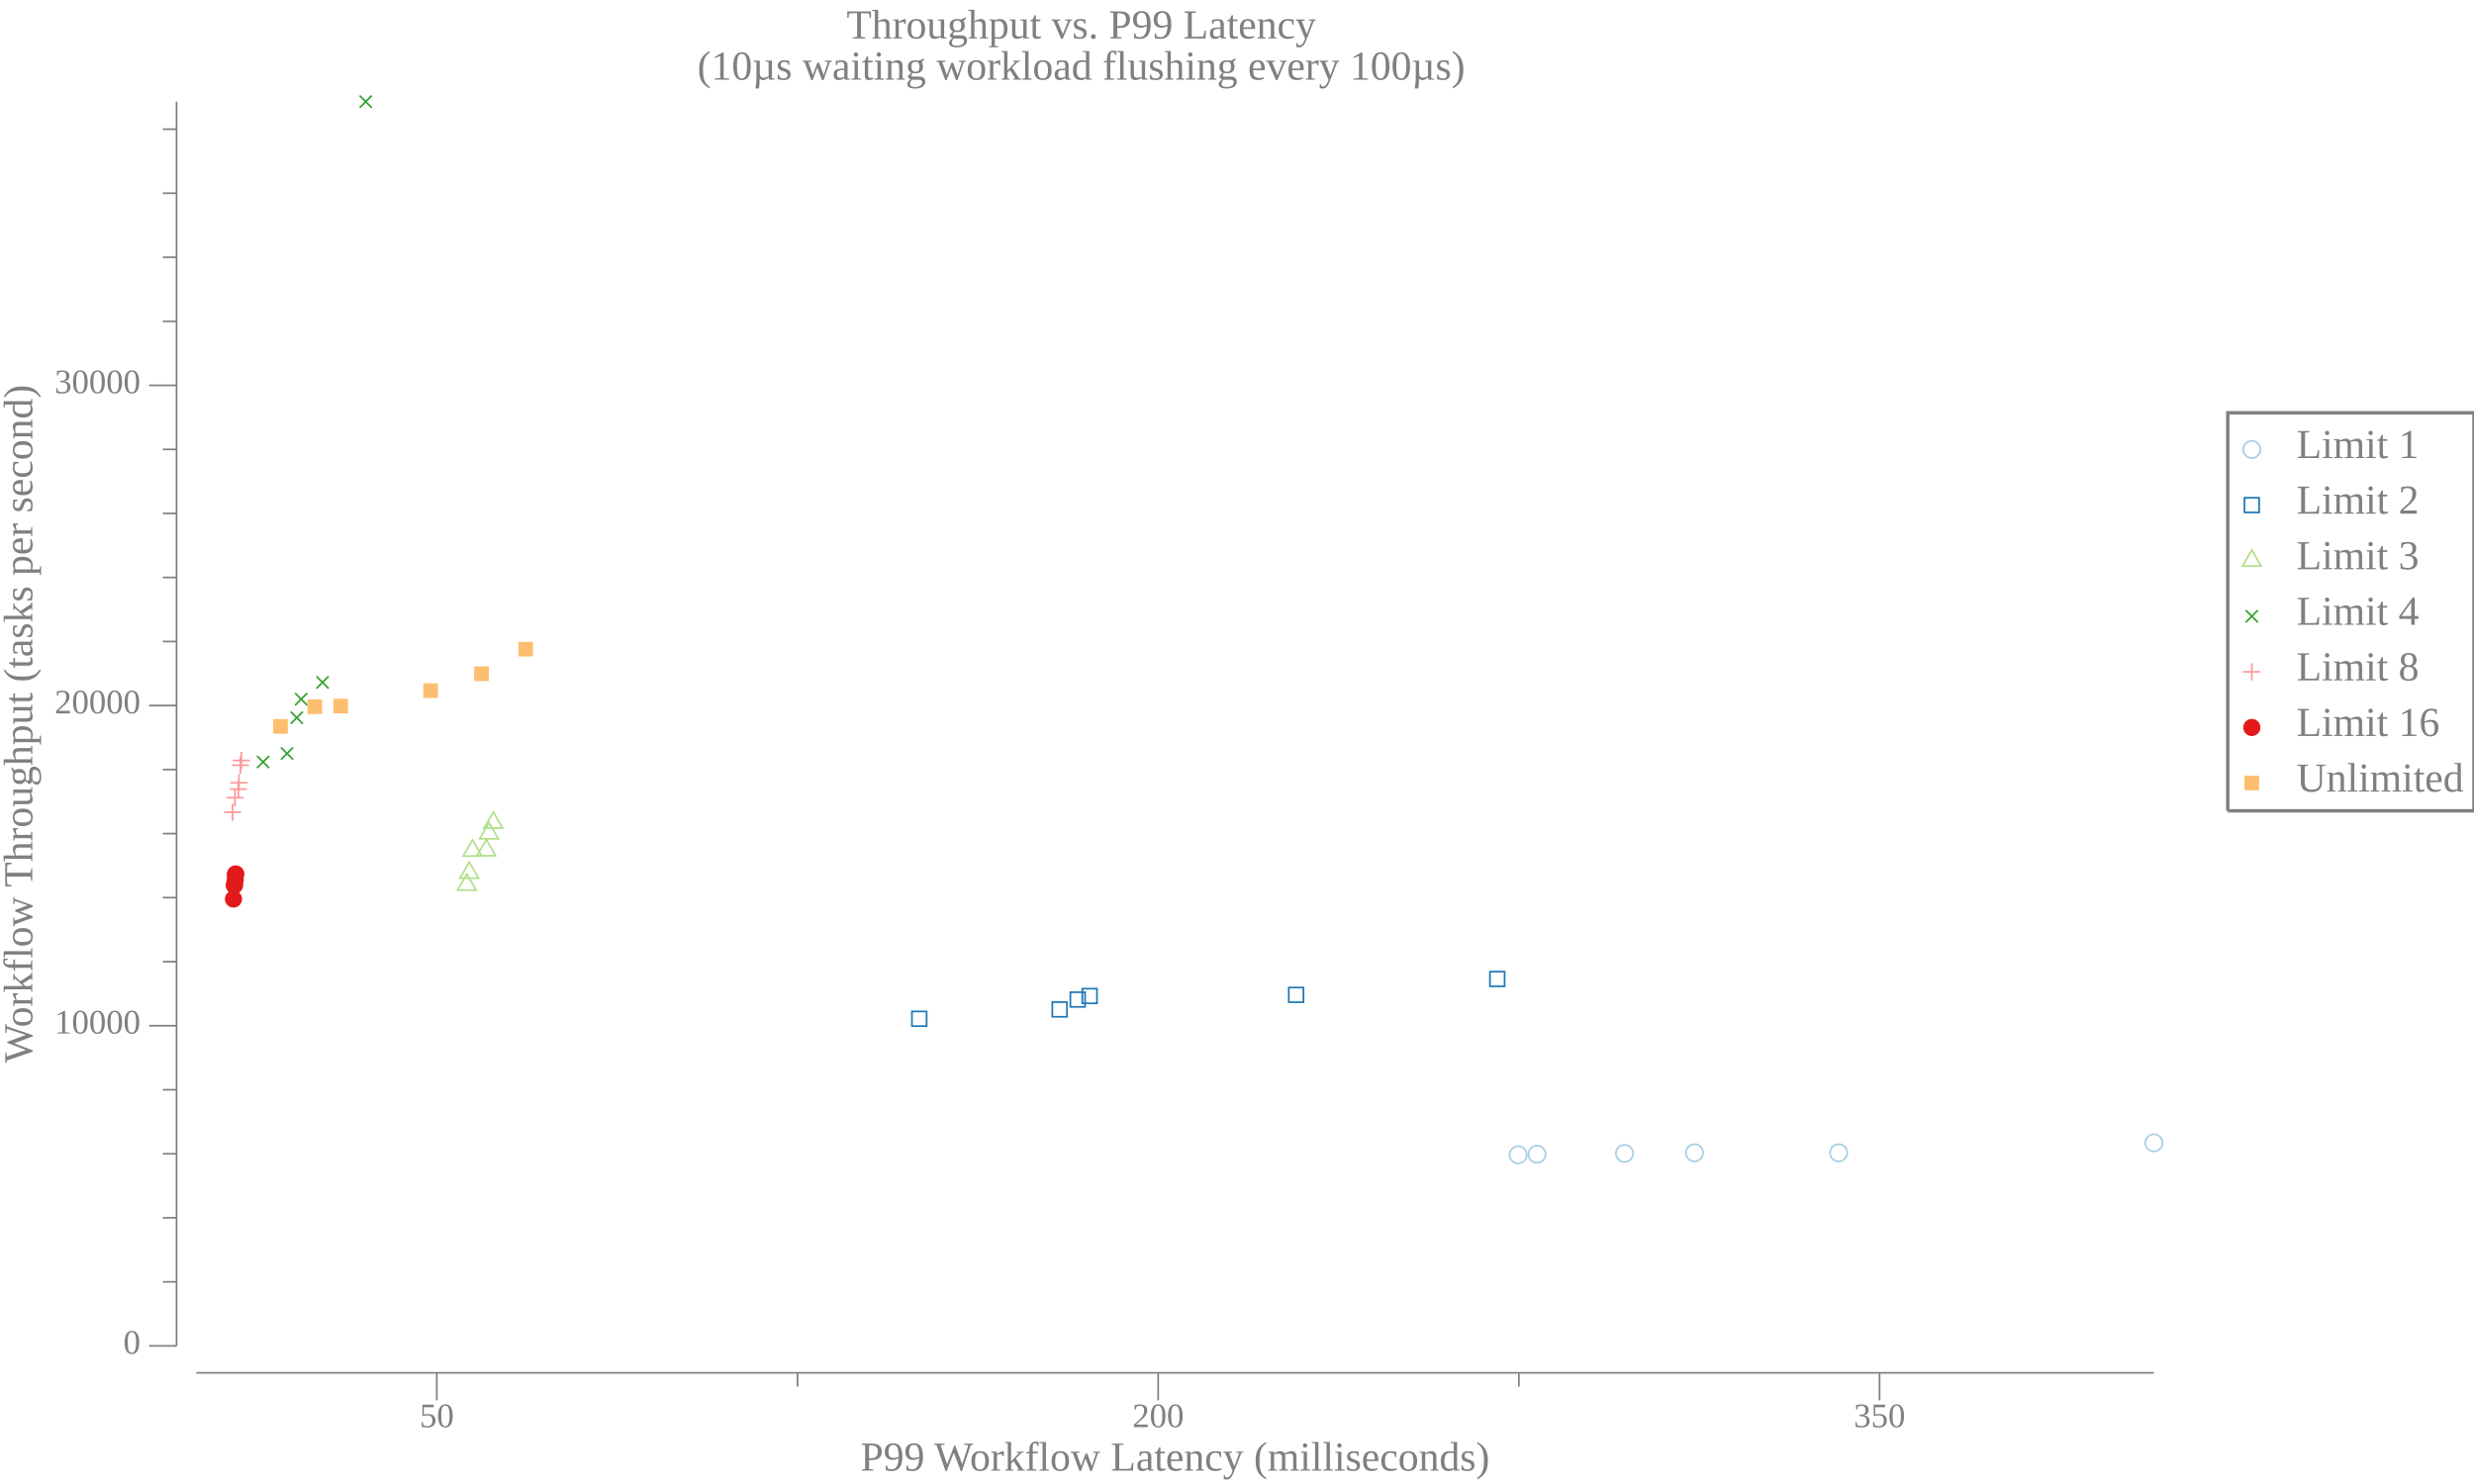
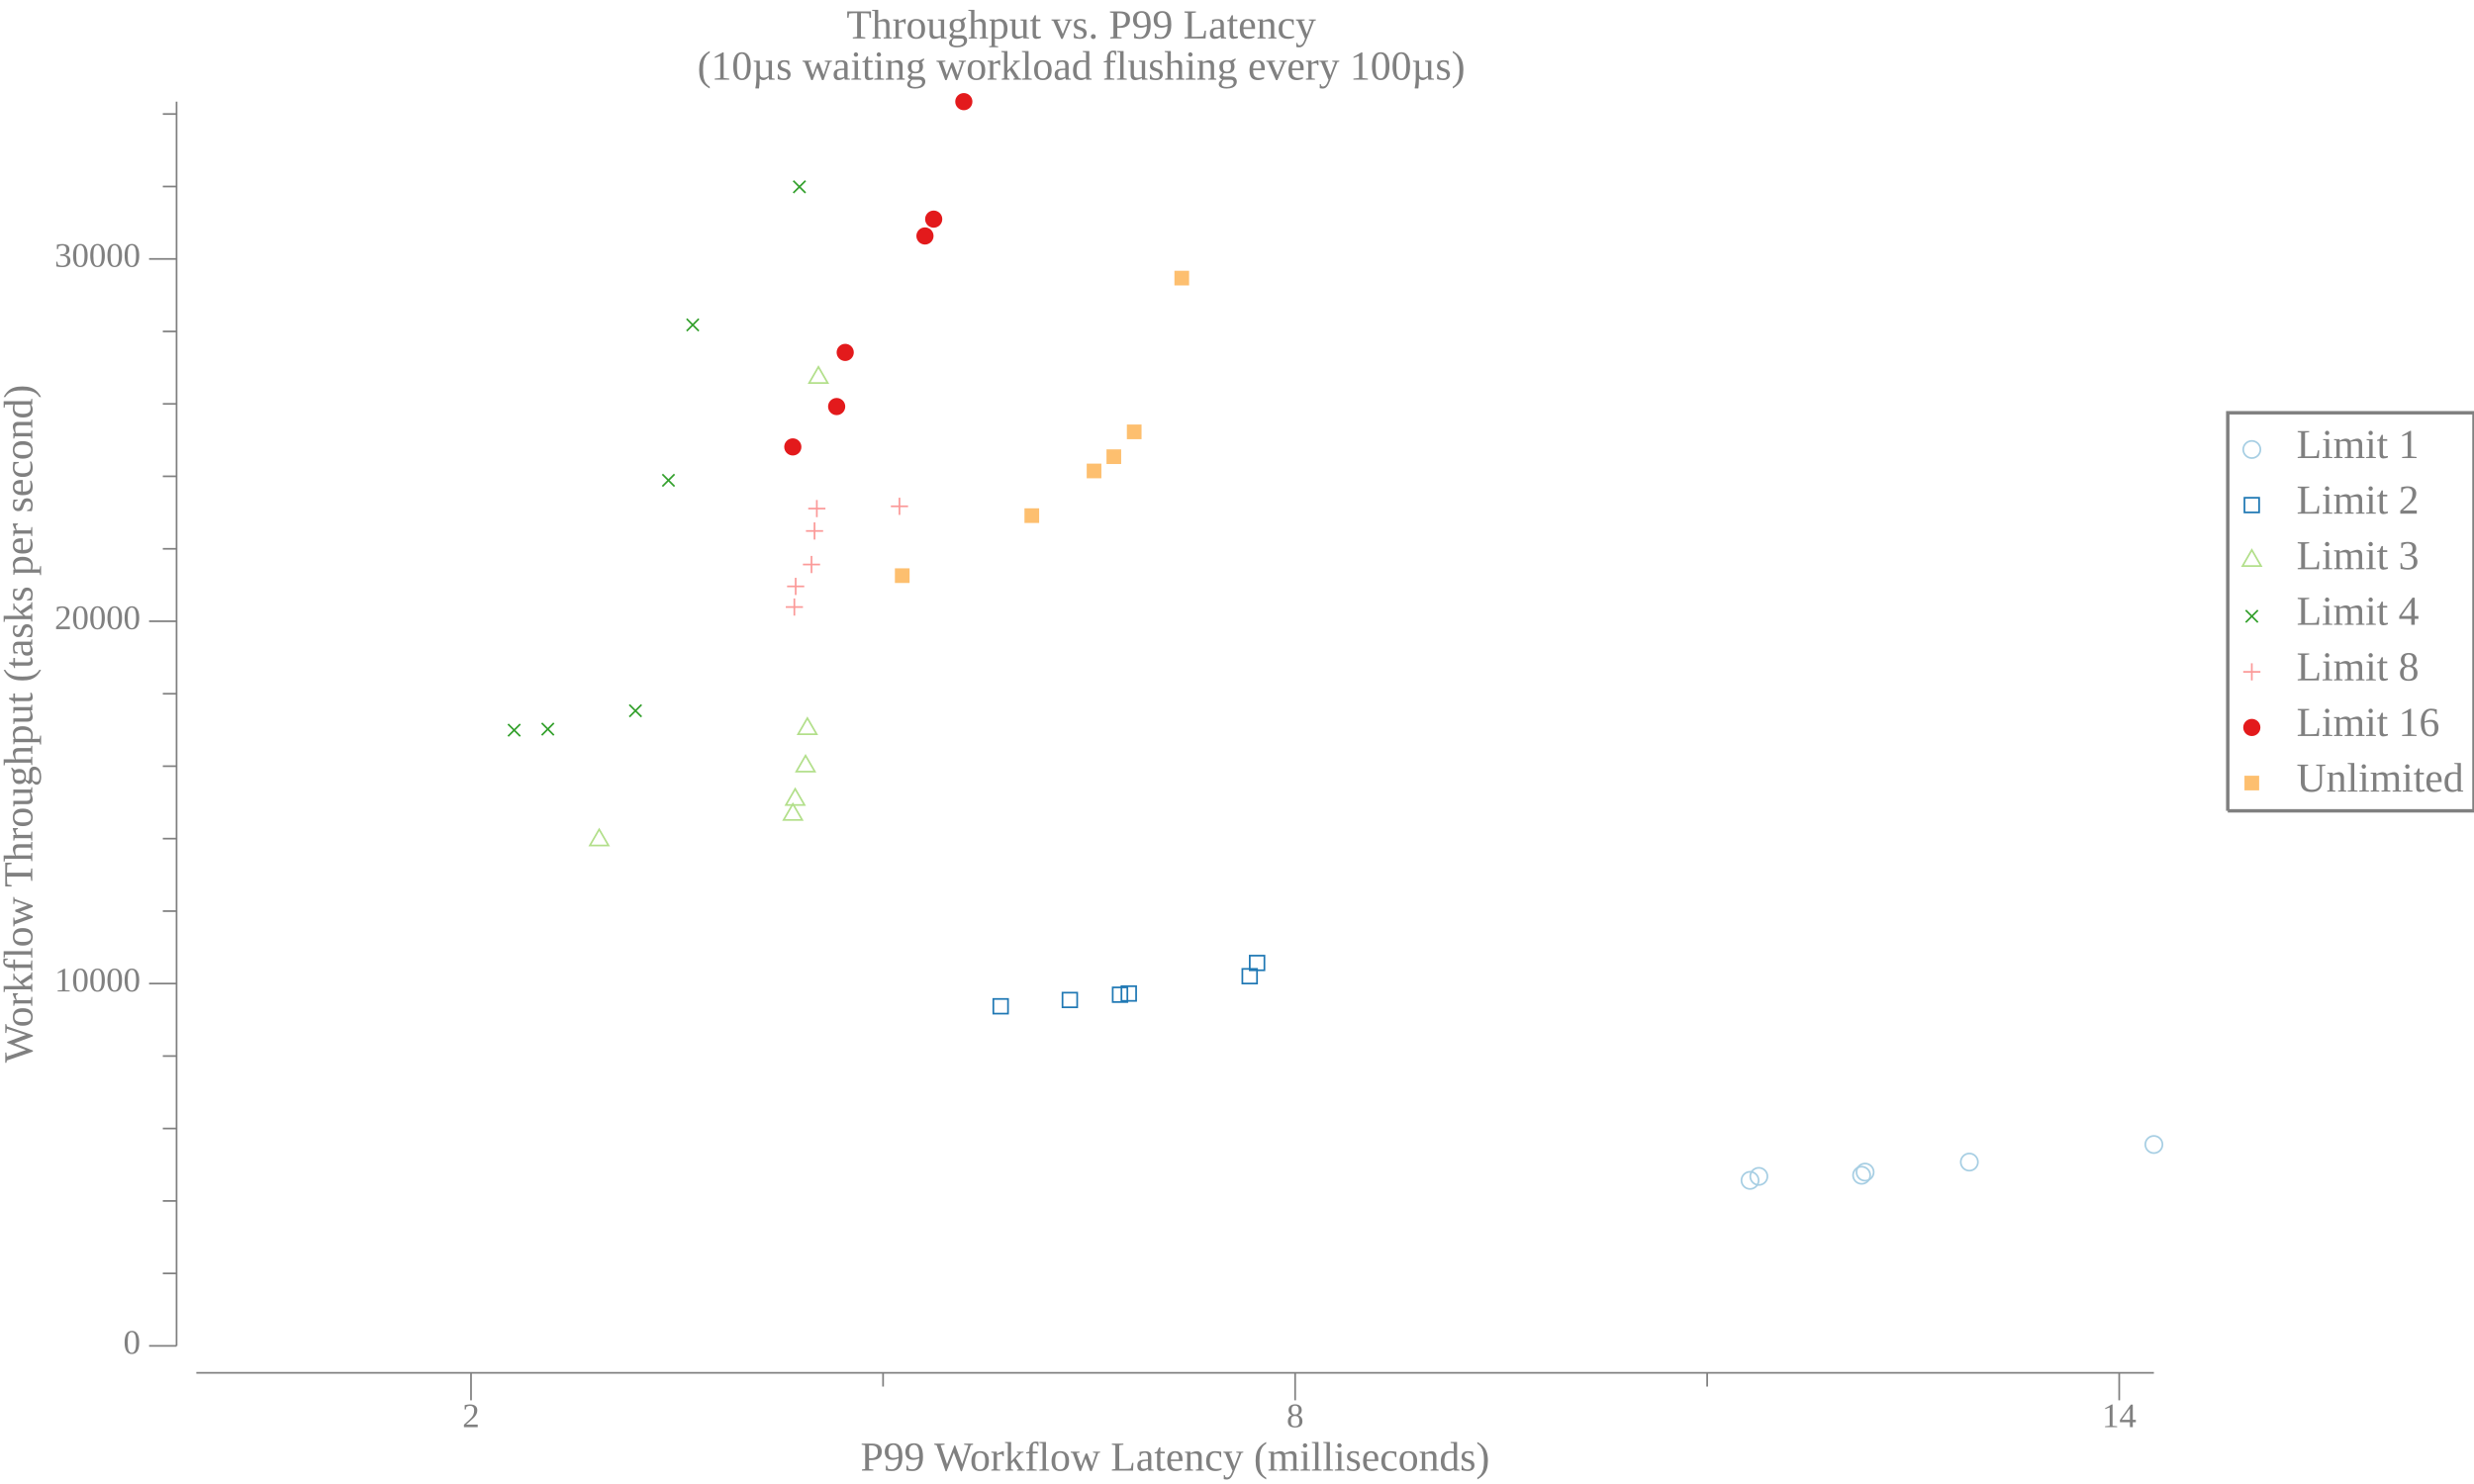
<svg xmlns="http://www.w3.org/2000/svg" width="720pt" height="432pt" viewBox="0 0 720 432">
  <g transform="scale(1, -1) translate(0, -432)">
    <path d="M657.84,301.15A2.5,2.5 0 1 1 652.84,301.15A2.5,2.5 0 1 1 657.84,301.15Z" style="fill:none;stroke:#A6CEE3;stroke-width:0.5" />
    <text x="668.34" y="-298.66" transform="scale(1, -1)" style="font-family:Liberation Serif;font-variant:normal;font-weight:normal;font-style:normal;font-size:12px;fill:#808080">Limit 1</text>
    <path d="M653.2,282.83L657.47,282.83L657.47,287.1L653.2,287.1Z" style="fill:none;stroke:#1F78B4;stroke-width:0.5" />
    <text x="668.34" y="-282.48" transform="scale(1, -1)" style="font-family:Liberation Serif;font-variant:normal;font-weight:normal;font-style:normal;font-size:12px;fill:#808080">Limit 2</text>
    <path d="M655.34,271.91L652.63,267.22L658.04,267.22Z" style="fill:none;stroke:#B2DF8A;stroke-width:0.5" />
    <text x="668.34" y="-266.3" transform="scale(1, -1)" style="font-family:Liberation Serif;font-variant:normal;font-weight:normal;font-style:normal;font-size:12px;fill:#808080">Limit 3</text>
    <path d="M653.57,250.83L657.11,254.37" style="fill:none;stroke:#33A02C;stroke-width:0.5" />
    <path d="M653.57,254.37L657.11,250.83" style="fill:none;stroke:#33A02C;stroke-width:0.5" />
    <text x="668.34" y="-250.11" transform="scale(1, -1)" style="font-family:Liberation Serif;font-variant:normal;font-weight:normal;font-style:normal;font-size:12px;fill:#808080">Limit 4</text>
    <path d="M655.34,238.92L655.34,233.92" style="fill:none;stroke:#FB9A99;stroke-width:0.5" />
    <path d="M652.84,236.42L657.84,236.42" style="fill:none;stroke:#FB9A99;stroke-width:0.5" />
    <text x="668.34" y="-233.93" transform="scale(1, -1)" style="font-family:Liberation Serif;font-variant:normal;font-weight:normal;font-style:normal;font-size:12px;fill:#808080">Limit 8</text>
    <path d="M657.84,220.23A2.5,2.5 0 1 1 652.84,220.23A2.5,2.5 0 1 1 657.84,220.23Z" style="fill:#E31A1C" />
    <text x="668.34" y="-217.75" transform="scale(1, -1)" style="font-family:Liberation Serif;font-variant:normal;font-weight:normal;font-style:normal;font-size:12px;fill:#808080">Limit 16</text>
    <path d="M653.2,201.92L657.47,201.92L657.47,206.18L653.2,206.18Z" style="fill:#FDBF6F" />
    <text x="668.34" y="-201.56" transform="scale(1, -1)" style="font-family:Liberation Serif;font-variant:normal;font-weight:normal;font-style:normal;font-size:12px;fill:#808080">Unlimited</text>
    <path d="M648.34,195.96L648.34,311.84L720,311.84L720,195.96L648.34,195.96" style="fill:none;stroke:#808080" />
    <path d="M0,0L629.34,0L629.34,432L0,432Z" style="fill:#-8000000000000000-8000000000000000-8000000000000000;fill-opacity:0" />
    <text x="246.35" y="-420.81" transform="scale(1, -1)" style="font-family:Liberation Serif;font-variant:normal;font-weight:normal;font-style:normal;font-size:12px;fill:#808080">Throughput vs. P99 Latency</text>
    <text x="202.94" y="-408.81" transform="scale(1, -1)" style="font-family:Liberation Serif;font-variant:normal;font-weight:normal;font-style:normal;font-size:12px;fill:#808080">(10µs waiting workload flushing every 100µs)</text>
    <text x="250.43" y="-3.902" transform="scale(1, -1)" style="font-family:Liberation Serif;font-variant:normal;font-weight:normal;font-style:normal;font-size:12px;fill:#808080">P99 Workflow Latency (milliseconds)</text>
-     <text x="122.12" y="-16.541" transform="scale(1, -1)" style="font-family:Liberation Serif;font-variant:normal;font-weight:normal;font-style:normal;font-size:10px;fill:#808080">50</text>
-     <text x="329.56" y="-16.541" transform="scale(1, -1)" style="font-family:Liberation Serif;font-variant:normal;font-weight:normal;font-style:normal;font-size:10px;fill:#808080">200</text>
-     <text x="539.5" y="-16.541" transform="scale(1, -1)" style="font-family:Liberation Serif;font-variant:normal;font-weight:normal;font-style:normal;font-size:10px;fill:#808080">350</text>
-     <path d="M127.12,24.363L127.12,32.363" style="fill:none;stroke:#808080;stroke-width:0.5" />
-     <path d="M337.06,24.363L337.06,32.363" style="fill:none;stroke:#808080;stroke-width:0.5" />
-     <path d="M547,24.363L547,32.363" style="fill:none;stroke:#808080;stroke-width:0.5" />
-     <path d="M232.09,28.363L232.09,32.363" style="fill:none;stroke:#808080;stroke-width:0.5" />
-     <path d="M442.03,28.363L442.03,32.363" style="fill:none;stroke:#808080;stroke-width:0.5" />
+     <text x="134.58" y="-16.541" transform="scale(1, -1)" style="font-family:Liberation Serif;font-variant:normal;font-weight:normal;font-style:normal;font-size:10px;fill:#808080">2</text>
+     <text x="374.42" y="-16.541" transform="scale(1, -1)" style="font-family:Liberation Serif;font-variant:normal;font-weight:normal;font-style:normal;font-size:10px;fill:#808080">8</text>
+     <text x="611.75" y="-16.541" transform="scale(1, -1)" style="font-family:Liberation Serif;font-variant:normal;font-weight:normal;font-style:normal;font-size:10px;fill:#808080">14</text>
+     <path d="M137.08,24.363L137.08,32.363" style="fill:none;stroke:#808080;stroke-width:0.5" />
+     <path d="M376.92,24.363L376.92,32.363" style="fill:none;stroke:#808080;stroke-width:0.5" />
+     <path d="M616.75,24.363L616.75,32.363" style="fill:none;stroke:#808080;stroke-width:0.5" />
+     <path d="M257,28.363L257,32.363" style="fill:none;stroke:#808080;stroke-width:0.5" />
+     <path d="M496.83,28.363L496.83,32.363" style="fill:none;stroke:#808080;stroke-width:0.5" />
    <path d="M57.135,32.363L626.84,32.363" style="fill:none;stroke:#808080;stroke-width:0.5" />
    <g transform="rotate(90)">
      <text x="122.59" y="9.387" transform="scale(1, -1)" style="font-family:Liberation Serif;font-variant:normal;font-weight:normal;font-style:normal;font-size:12px;fill:#808080">Workflow Throughput (tasks per second)</text>
    </g>
    <text x="35.885" y="-37.924" transform="scale(1, -1)" style="font-family:Liberation Serif;font-variant:normal;font-weight:normal;font-style:normal;font-size:10px;fill:#808080">0</text>
-     <text x="15.885" y="-131.13" transform="scale(1, -1)" style="font-family:Liberation Serif;font-variant:normal;font-weight:normal;font-style:normal;font-size:10px;fill:#808080">10000</text>
-     <text x="15.885" y="-224.33" transform="scale(1, -1)" style="font-family:Liberation Serif;font-variant:normal;font-weight:normal;font-style:normal;font-size:10px;fill:#808080">20000</text>
-     <text x="15.885" y="-317.54" transform="scale(1, -1)" style="font-family:Liberation Serif;font-variant:normal;font-weight:normal;font-style:normal;font-size:10px;fill:#808080">30000</text>
+     <text x="15.885" y="-143.39" transform="scale(1, -1)" style="font-family:Liberation Serif;font-variant:normal;font-weight:normal;font-style:normal;font-size:10px;fill:#808080">10000</text>
+     <text x="15.885" y="-248.86" transform="scale(1, -1)" style="font-family:Liberation Serif;font-variant:normal;font-weight:normal;font-style:normal;font-size:10px;fill:#808080">20000</text>
+     <text x="15.885" y="-354.33" transform="scale(1, -1)" style="font-family:Liberation Serif;font-variant:normal;font-weight:normal;font-style:normal;font-size:10px;fill:#808080">30000</text>
    <path d="M43.385,40.209L51.385,40.209" style="fill:none;stroke:#808080;stroke-width:0.5" />
-     <path d="M43.385,133.41L51.385,133.41" style="fill:none;stroke:#808080;stroke-width:0.5" />
-     <path d="M43.385,226.62L51.385,226.62" style="fill:none;stroke:#808080;stroke-width:0.5" />
-     <path d="M43.385,319.82L51.385,319.82" style="fill:none;stroke:#808080;stroke-width:0.5" />
-     <path d="M47.385,58.85L51.385,58.85" style="fill:none;stroke:#808080;stroke-width:0.5" />
-     <path d="M47.385,77.491L51.385,77.491" style="fill:none;stroke:#808080;stroke-width:0.5" />
-     <path d="M47.385,96.132L51.385,96.132" style="fill:none;stroke:#808080;stroke-width:0.5" />
-     <path d="M47.385,114.77L51.385,114.77" style="fill:none;stroke:#808080;stroke-width:0.5" />
-     <path d="M47.385,152.05L51.385,152.05" style="fill:none;stroke:#808080;stroke-width:0.5" />
-     <path d="M47.385,170.7L51.385,170.7" style="fill:none;stroke:#808080;stroke-width:0.5" />
-     <path d="M47.385,189.34L51.385,189.34" style="fill:none;stroke:#808080;stroke-width:0.5" />
-     <path d="M47.385,207.98L51.385,207.98" style="fill:none;stroke:#808080;stroke-width:0.5" />
-     <path d="M47.385,245.26L51.385,245.26" style="fill:none;stroke:#808080;stroke-width:0.5" />
-     <path d="M47.385,263.9L51.385,263.9" style="fill:none;stroke:#808080;stroke-width:0.5" />
-     <path d="M47.385,282.54L51.385,282.54" style="fill:none;stroke:#808080;stroke-width:0.5" />
-     <path d="M47.385,301.18L51.385,301.18" style="fill:none;stroke:#808080;stroke-width:0.5" />
-     <path d="M47.385,338.46L51.385,338.46" style="fill:none;stroke:#808080;stroke-width:0.5" />
-     <path d="M47.385,357.11L51.385,357.11" style="fill:none;stroke:#808080;stroke-width:0.5" />
-     <path d="M47.385,375.75L51.385,375.75" style="fill:none;stroke:#808080;stroke-width:0.5" />
-     <path d="M47.385,394.39L51.385,394.39" style="fill:none;stroke:#808080;stroke-width:0.5" />
+     <path d="M43.385,145.68L51.385,145.68" style="fill:none;stroke:#808080;stroke-width:0.5" />
+     <path d="M43.385,251.15L51.385,251.15" style="fill:none;stroke:#808080;stroke-width:0.5" />
+     <path d="M43.385,356.62L51.385,356.62" style="fill:none;stroke:#808080;stroke-width:0.5" />
+     <path d="M47.385,61.303L51.385,61.303" style="fill:none;stroke:#808080;stroke-width:0.5" />
+     <path d="M47.385,82.397L51.385,82.397" style="fill:none;stroke:#808080;stroke-width:0.5" />
+     <path d="M47.385,103.49L51.385,103.49" style="fill:none;stroke:#808080;stroke-width:0.5" />
+     <path d="M47.385,124.58L51.385,124.58" style="fill:none;stroke:#808080;stroke-width:0.5" />
+     <path d="M47.385,166.77L51.385,166.77" style="fill:none;stroke:#808080;stroke-width:0.5" />
+     <path d="M47.385,187.87L51.385,187.87" style="fill:none;stroke:#808080;stroke-width:0.5" />
+     <path d="M47.385,208.96L51.385,208.96" style="fill:none;stroke:#808080;stroke-width:0.5" />
+     <path d="M47.385,230.05L51.385,230.05" style="fill:none;stroke:#808080;stroke-width:0.5" />
+     <path d="M47.385,272.24L51.385,272.24" style="fill:none;stroke:#808080;stroke-width:0.5" />
+     <path d="M47.385,293.34L51.385,293.34" style="fill:none;stroke:#808080;stroke-width:0.5" />
+     <path d="M47.385,314.43L51.385,314.43" style="fill:none;stroke:#808080;stroke-width:0.5" />
+     <path d="M47.385,335.52L51.385,335.52" style="fill:none;stroke:#808080;stroke-width:0.5" />
+     <path d="M47.385,377.71L51.385,377.71" style="fill:none;stroke:#808080;stroke-width:0.5" />
+     <path d="M47.385,398.81L51.385,398.81" style="fill:none;stroke:#808080;stroke-width:0.5" />
    <path d="M51.385,40.209L51.385,402.41" style="fill:none;stroke:#808080;stroke-width:0.5" />
-     <path d="M444.32,95.824A2.5,2.5 0 1 1 439.32,95.824A2.5,2.5 0 1 1 444.32,95.824Z" style="fill:none;stroke:#A6CEE3;stroke-width:0.5" />
-     <path d="M449.81,96.001A2.5,2.5 0 1 1 444.81,96.001A2.5,2.5 0 1 1 449.81,96.001Z" style="fill:none;stroke:#A6CEE3;stroke-width:0.5" />
-     <path d="M475.28,96.234A2.5,2.5 0 1 1 470.28,96.234A2.5,2.5 0 1 1 475.28,96.234Z" style="fill:none;stroke:#A6CEE3;stroke-width:0.5" />
-     <path d="M495.65,96.421A2.5,2.5 0 1 1 490.65,96.421A2.5,2.5 0 1 1 495.65,96.421Z" style="fill:none;stroke:#A6CEE3;stroke-width:0.5" />
-     <path d="M537.6,96.421A2.5,2.5 0 1 1 532.6,96.421A2.5,2.5 0 1 1 537.6,96.421Z" style="fill:none;stroke:#A6CEE3;stroke-width:0.5" />
-     <path d="M629.34,99.319A2.5,2.5 0 1 1 624.34,99.319A2.5,2.5 0 1 1 629.34,99.319Z" style="fill:none;stroke:#A6CEE3;stroke-width:0.5" />
-     <path d="M265.4,133.29L269.67,133.29L269.67,137.56L265.4,137.56Z" style="fill:none;stroke:#1F78B4;stroke-width:0.5" />
-     <path d="M306.25,136.01L310.52,136.01L310.52,140.28L306.25,140.28Z" style="fill:none;stroke:#1F78B4;stroke-width:0.5" />
-     <path d="M311.51,138.89L315.78,138.89L315.78,143.16L311.51,143.16Z" style="fill:none;stroke:#1F78B4;stroke-width:0.5" />
-     <path d="M314.98,139.92L319.25,139.92L319.25,144.19L314.98,144.19Z" style="fill:none;stroke:#1F78B4;stroke-width:0.5" />
-     <path d="M375.07,140.26L379.34,140.26L379.34,144.52L375.07,144.52Z" style="fill:none;stroke:#1F78B4;stroke-width:0.5" />
-     <path d="M433.61,144.88L437.88,144.88L437.88,149.15L433.61,149.15Z" style="fill:none;stroke:#1F78B4;stroke-width:0.5" />
-     <path d="M135.86,177.56L133.15,172.87L138.56,172.87Z" style="fill:none;stroke:#B2DF8A;stroke-width:0.5" />
-     <path d="M136.57,181.04L133.86,176.36L139.27,176.36Z" style="fill:none;stroke:#B2DF8A;stroke-width:0.5" />
-     <path d="M137.51,187.48L134.8,182.8L140.22,182.8Z" style="fill:none;stroke:#B2DF8A;stroke-width:0.5" />
-     <path d="M141.53,187.58L138.82,182.89L144.23,182.89Z" style="fill:none;stroke:#B2DF8A;stroke-width:0.5" />
-     <path d="M142.31,192.51L139.61,187.82L145.02,187.82Z" style="fill:none;stroke:#B2DF8A;stroke-width:0.5" />
-     <path d="M143.58,195.64L140.87,190.95L146.28,190.95Z" style="fill:none;stroke:#B2DF8A;stroke-width:0.5" />
-     <path d="M74.796,208.42L78.332,211.95" style="fill:none;stroke:#33A02C;stroke-width:0.5" />
-     <path d="M74.796,211.95L78.332,208.42" style="fill:none;stroke:#33A02C;stroke-width:0.5" />
-     <path d="M81.764,210.89L85.299,214.42" style="fill:none;stroke:#33A02C;stroke-width:0.5" />
-     <path d="M81.764,214.42L85.299,210.89" style="fill:none;stroke:#33A02C;stroke-width:0.5" />
-     <path d="M84.597,221.3L88.132,224.84" style="fill:none;stroke:#33A02C;stroke-width:0.5" />
-     <path d="M84.597,224.84L88.132,221.3" style="fill:none;stroke:#33A02C;stroke-width:0.5" />
-     <path d="M85.87,226.7L89.405,230.23" style="fill:none;stroke:#33A02C;stroke-width:0.5" />
-     <path d="M85.87,230.23L89.405,226.7" style="fill:none;stroke:#33A02C;stroke-width:0.5" />
-     <path d="M92.086,231.58L95.621,235.12" style="fill:none;stroke:#33A02C;stroke-width:0.5" />
-     <path d="M92.086,235.12L95.621,231.58" style="fill:none;stroke:#33A02C;stroke-width:0.5" />
-     <path d="M104.67,400.64L108.2,404.18" style="fill:none;stroke:#33A02C;stroke-width:0.5" />
-     <path d="M104.67,404.18L108.2,400.64" style="fill:none;stroke:#33A02C;stroke-width:0.5" />
-     <path d="M67.691,198.06L67.691,193.06" style="fill:none;stroke:#FB9A99;stroke-width:0.5" />
-     <path d="M65.191,195.56L70.191,195.56" style="fill:none;stroke:#FB9A99;stroke-width:0.5" />
-     <path d="M68.388,202.28L68.388,197.28" style="fill:none;stroke:#FB9A99;stroke-width:0.5" />
-     <path d="M65.888,199.78L70.888,199.78" style="fill:none;stroke:#FB9A99;stroke-width:0.5" />
-     <path d="M69.391,204.79L69.391,199.79" style="fill:none;stroke:#FB9A99;stroke-width:0.5" />
-     <path d="M66.891,202.29L71.891,202.29" style="fill:none;stroke:#FB9A99;stroke-width:0.5" />
-     <path d="M69.549,206.63L69.549,201.63" style="fill:none;stroke:#FB9A99;stroke-width:0.5" />
-     <path d="M67.049,204.13L72.049,204.13" style="fill:none;stroke:#FB9A99;stroke-width:0.5" />
-     <path d="M69.966,211.75L69.966,206.75" style="fill:none;stroke:#FB9A99;stroke-width:0.5" />
-     <path d="M67.466,209.25L72.466,209.25" style="fill:none;stroke:#FB9A99;stroke-width:0.5" />
-     <path d="M70.242,213.12L70.242,208.12" style="fill:none;stroke:#FB9A99;stroke-width:0.5" />
-     <path d="M67.742,210.62L72.742,210.62" style="fill:none;stroke:#FB9A99;stroke-width:0.5" />
-     <path d="M70.455,170.29A2.5,2.5 0 1 1 65.455,170.29A2.5,2.5 0 1 1 70.455,170.29Z" style="fill:#E31A1C" />
-     <path d="M70.709,174.32A2.5,2.5 0 1 1 65.709,174.32A2.5,2.5 0 1 1 70.709,174.32Z" style="fill:#E31A1C" />
-     <path d="M70.725,174.32A2.5,2.5 0 1 1 65.725,174.32A2.5,2.5 0 1 1 70.725,174.32Z" style="fill:#E31A1C" />
-     <path d="M70.96,175.92A2.5,2.5 0 1 1 65.96,175.92A2.5,2.5 0 1 1 70.96,175.92Z" style="fill:#E31A1C" />
-     <path d="M71.033,177.46A2.5,2.5 0 1 1 66.033,177.46A2.5,2.5 0 1 1 71.033,177.46Z" style="fill:#E31A1C" />
-     <path d="M71.095,177.59A2.5,2.5 0 1 1 66.095,177.59A2.5,2.5 0 1 1 71.095,177.59Z" style="fill:#E31A1C" />
-     <path d="M79.502,218.4L83.769,218.4L83.769,222.67L79.502,222.67Z" style="fill:#FDBF6F" />
-     <path d="M89.483,224.13L93.751,224.13L93.751,228.4L89.483,228.4Z" style="fill:#FDBF6F" />
-     <path d="M97.025,224.32L101.29,224.32L101.29,228.58L97.025,228.58Z" style="fill:#FDBF6F" />
-     <path d="M123.18,228.81L127.45,228.81L127.45,233.08L123.18,233.08Z" style="fill:#FDBF6F" />
-     <path d="M137.99,233.73L142.26,233.73L142.26,238L137.99,238Z" style="fill:#FDBF6F" />
-     <path d="M150.85,240.89L155.12,240.89L155.12,245.16L150.85,245.16Z" style="fill:#FDBF6F" />
+     <path d="M511.81,88.387A2.5,2.5 0 1 1 506.81,88.387A2.5,2.5 0 1 1 511.81,88.387Z" style="fill:none;stroke:#A6CEE3;stroke-width:0.5" />
+     <path d="M514.37,89.548A2.5,2.5 0 1 1 509.37,89.548A2.5,2.5 0 1 1 514.37,89.548Z" style="fill:none;stroke:#A6CEE3;stroke-width:0.5" />
+     <path d="M544.28,89.875A2.5,2.5 0 1 1 539.28,89.875A2.5,2.5 0 1 1 544.28,89.875Z" style="fill:none;stroke:#A6CEE3;stroke-width:0.5" />
+     <path d="M545.29,90.792A2.5,2.5 0 1 1 540.29,90.792A2.5,2.5 0 1 1 545.29,90.792Z" style="fill:none;stroke:#A6CEE3;stroke-width:0.5" />
+     <path d="M575.63,93.714A2.5,2.5 0 1 1 570.63,93.714A2.5,2.5 0 1 1 575.63,93.714Z" style="fill:none;stroke:#A6CEE3;stroke-width:0.5" />
+     <path d="M629.34,98.829A2.5,2.5 0 1 1 624.34,98.829A2.5,2.5 0 1 1 629.34,98.829Z" style="fill:none;stroke:#A6CEE3;stroke-width:0.5" />
+     <path d="M289.09,136.93L293.36,136.93L293.36,141.2L289.09,141.2Z" style="fill:none;stroke:#1F78B4;stroke-width:0.5" />
+     <path d="M309.22,138.77L313.49,138.77L313.49,143.03L309.22,143.03Z" style="fill:none;stroke:#1F78B4;stroke-width:0.5" />
+     <path d="M323.83,140.3L328.09,140.3L328.09,144.56L323.83,144.56Z" style="fill:none;stroke:#1F78B4;stroke-width:0.5" />
+     <path d="M326.37,140.64L330.64,140.64L330.64,144.91L326.37,144.91Z" style="fill:none;stroke:#1F78B4;stroke-width:0.5" />
+     <path d="M361.56,145.69L365.83,145.69L365.83,149.95L361.56,149.95Z" style="fill:none;stroke:#1F78B4;stroke-width:0.5" />
+     <path d="M363.71,149.55L367.98,149.55L367.98,153.81L363.71,153.81Z" style="fill:none;stroke:#1F78B4;stroke-width:0.5" />
+     <path d="M174.38,190.57L171.67,185.88L177.09,185.88Z" style="fill:none;stroke:#B2DF8A;stroke-width:0.5" />
+     <path d="M230.75,197.99L228.05,193.31L233.46,193.31Z" style="fill:none;stroke:#B2DF8A;stroke-width:0.5" />
+     <path d="M231.42,202.36L228.72,197.67L234.13,197.67Z" style="fill:none;stroke:#B2DF8A;stroke-width:0.5" />
+     <path d="M234.44,212.05L231.74,207.37L237.15,207.37Z" style="fill:none;stroke:#B2DF8A;stroke-width:0.5" />
+     <path d="M234.97,222.95L232.26,218.26L237.68,218.26Z" style="fill:none;stroke:#B2DF8A;stroke-width:0.5" />
+     <path d="M238.19,325.2L235.48,320.51L240.89,320.51Z" style="fill:none;stroke:#B2DF8A;stroke-width:0.5" />
+     <path d="M147.86,217.68L151.4,221.21" style="fill:none;stroke:#33A02C;stroke-width:0.5" />
+     <path d="M147.86,221.21L151.4,217.68" style="fill:none;stroke:#33A02C;stroke-width:0.5" />
+     <path d="M157.66,217.98L161.19,221.52" style="fill:none;stroke:#33A02C;stroke-width:0.5" />
+     <path d="M157.66,221.52L161.19,217.98" style="fill:none;stroke:#33A02C;stroke-width:0.5" />
+     <path d="M183.16,223.33L186.7,226.86" style="fill:none;stroke:#33A02C;stroke-width:0.5" />
+     <path d="M183.16,226.86L186.7,223.33" style="fill:none;stroke:#33A02C;stroke-width:0.5" />
+     <path d="M192.77,290.41L196.3,293.94" style="fill:none;stroke:#33A02C;stroke-width:0.5" />
+     <path d="M192.77,293.94L196.3,290.41" style="fill:none;stroke:#33A02C;stroke-width:0.5" />
+     <path d="M199.84,335.65L203.37,339.19" style="fill:none;stroke:#33A02C;stroke-width:0.5" />
+     <path d="M199.84,339.19L203.37,335.65" style="fill:none;stroke:#33A02C;stroke-width:0.5" />
+     <path d="M230.88,375.85L234.42,379.38" style="fill:none;stroke:#33A02C;stroke-width:0.5" />
+     <path d="M230.88,379.38L234.42,375.85" style="fill:none;stroke:#33A02C;stroke-width:0.5" />
+     <path d="M231.18,257.79L231.18,252.79" style="fill:none;stroke:#FB9A99;stroke-width:0.5" />
+     <path d="M228.68,255.29L233.68,255.29" style="fill:none;stroke:#FB9A99;stroke-width:0.5" />
+     <path d="M231.56,263.8L231.56,258.8" style="fill:none;stroke:#FB9A99;stroke-width:0.5" />
+     <path d="M229.06,261.3L234.06,261.3" style="fill:none;stroke:#FB9A99;stroke-width:0.5" />
+     <path d="M236.17,270.17L236.17,265.17" style="fill:none;stroke:#FB9A99;stroke-width:0.5" />
+     <path d="M233.67,267.67L238.67,267.67" style="fill:none;stroke:#FB9A99;stroke-width:0.5" />
+     <path d="M237.05,279.93L237.05,274.93" style="fill:none;stroke:#FB9A99;stroke-width:0.5" />
+     <path d="M234.55,277.43L239.55,277.43" style="fill:none;stroke:#FB9A99;stroke-width:0.5" />
+     <path d="M237.72,286.45L237.72,281.45" style="fill:none;stroke:#FB9A99;stroke-width:0.5" />
+     <path d="M235.22,283.95L240.22,283.95" style="fill:none;stroke:#FB9A99;stroke-width:0.5" />
+     <path d="M261.77,287.11L261.77,282.11" style="fill:none;stroke:#FB9A99;stroke-width:0.5" />
+     <path d="M259.27,284.61L264.27,284.61" style="fill:none;stroke:#FB9A99;stroke-width:0.5" />
+     <path d="M233.23,301.9A2.5,2.5 0 1 1 228.23,301.9A2.5,2.5 0 1 1 233.23,301.9Z" style="fill:#E31A1C" />
+     <path d="M245.99,313.65A2.5,2.5 0 1 1 240.99,313.65A2.5,2.5 0 1 1 245.99,313.65Z" style="fill:#E31A1C" />
+     <path d="M248.48,329.41A2.5,2.5 0 1 1 243.48,329.41A2.5,2.5 0 1 1 248.48,329.41Z" style="fill:#E31A1C" />
+     <path d="M271.69,363.31A2.5,2.5 0 1 1 266.69,363.31A2.5,2.5 0 1 1 271.69,363.31Z" style="fill:#E31A1C" />
+     <path d="M274.23,368.21A2.5,2.5 0 1 1 269.23,368.21A2.5,2.5 0 1 1 274.23,368.21Z" style="fill:#E31A1C" />
+     <path d="M283,402.41A2.5,2.5 0 1 1 278,402.41A2.5,2.5 0 1 1 283,402.41Z" style="fill:#E31A1C" />
+     <path d="M260.44,262.29L264.71,262.29L264.71,266.56L260.44,266.56Z" style="fill:#FDBF6F" />
+     <path d="M298.15,279.76L302.42,279.76L302.42,284.03L298.15,284.03Z" style="fill:#FDBF6F" />
+     <path d="M316.26,292.77L320.53,292.77L320.53,297.04L316.26,297.04Z" style="fill:#FDBF6F" />
+     <path d="M322.02,296.92L326.29,296.92L326.29,301.19L322.02,301.19Z" style="fill:#FDBF6F" />
+     <path d="M327.95,304.15L332.22,304.15L332.22,308.42L327.95,308.42Z" style="fill:#FDBF6F" />
+     <path d="M341.79,348.91L346.06,348.91L346.06,353.18L341.79,353.18Z" style="fill:#FDBF6F" />
  </g>
</svg>
